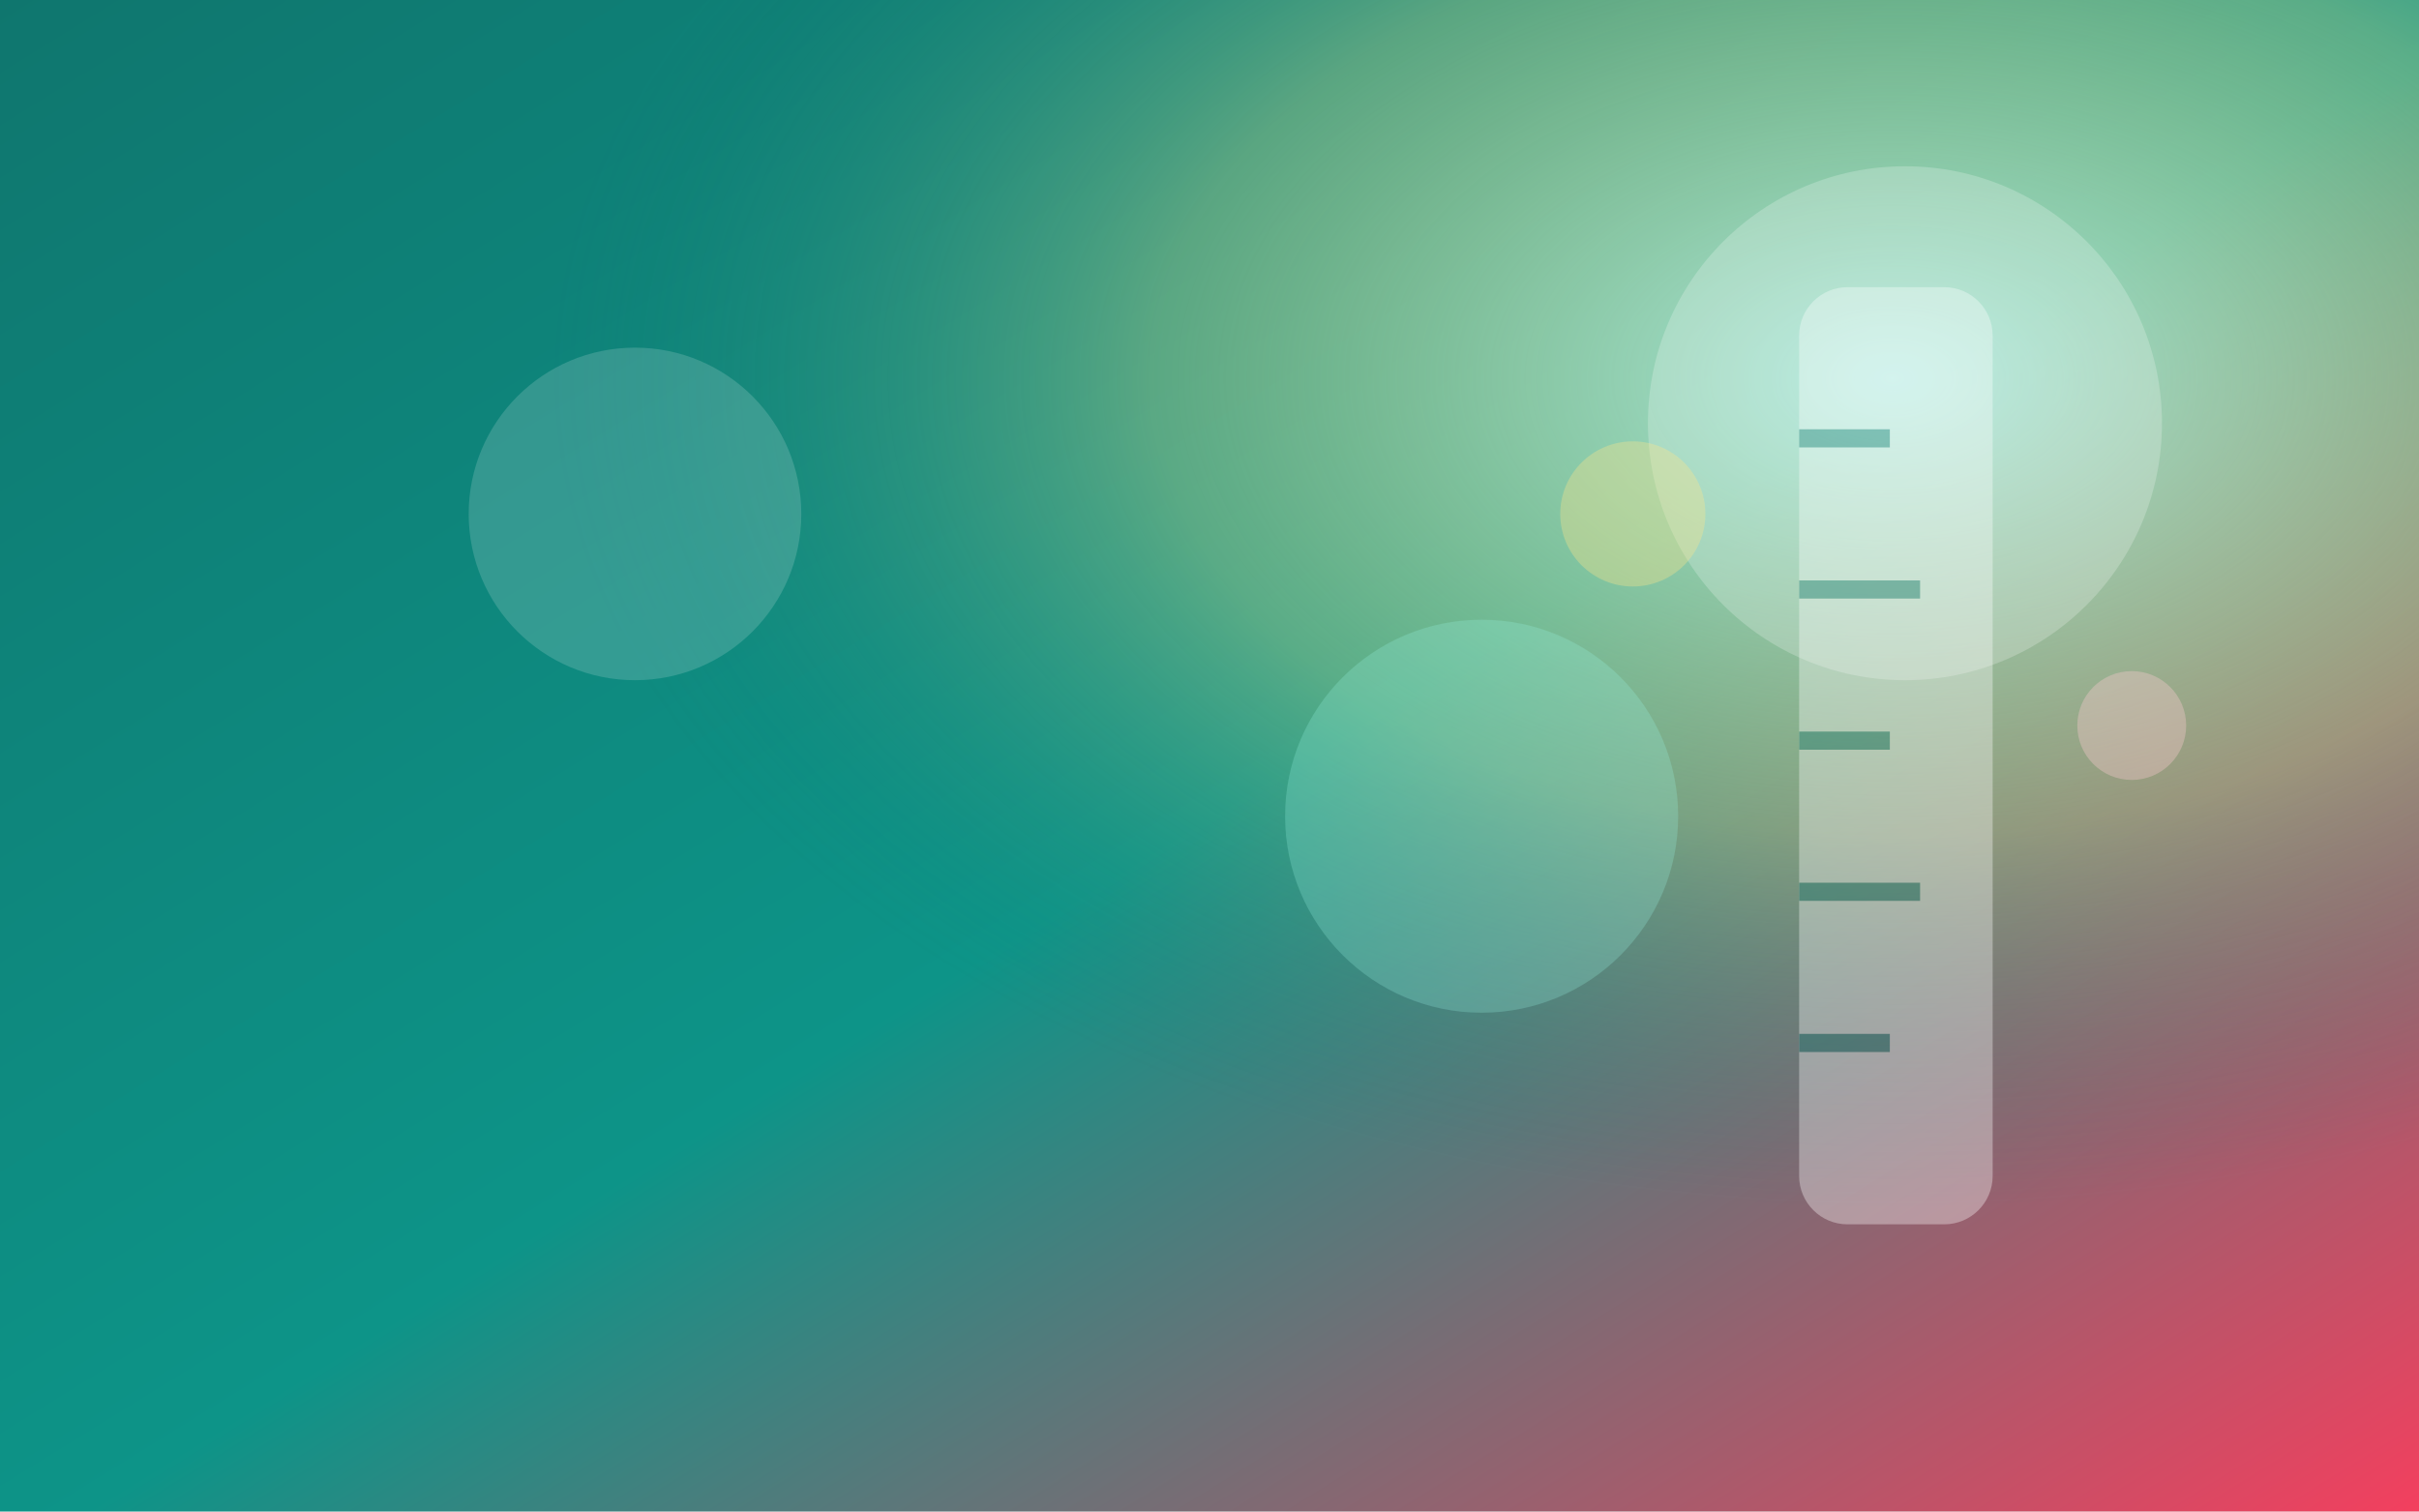
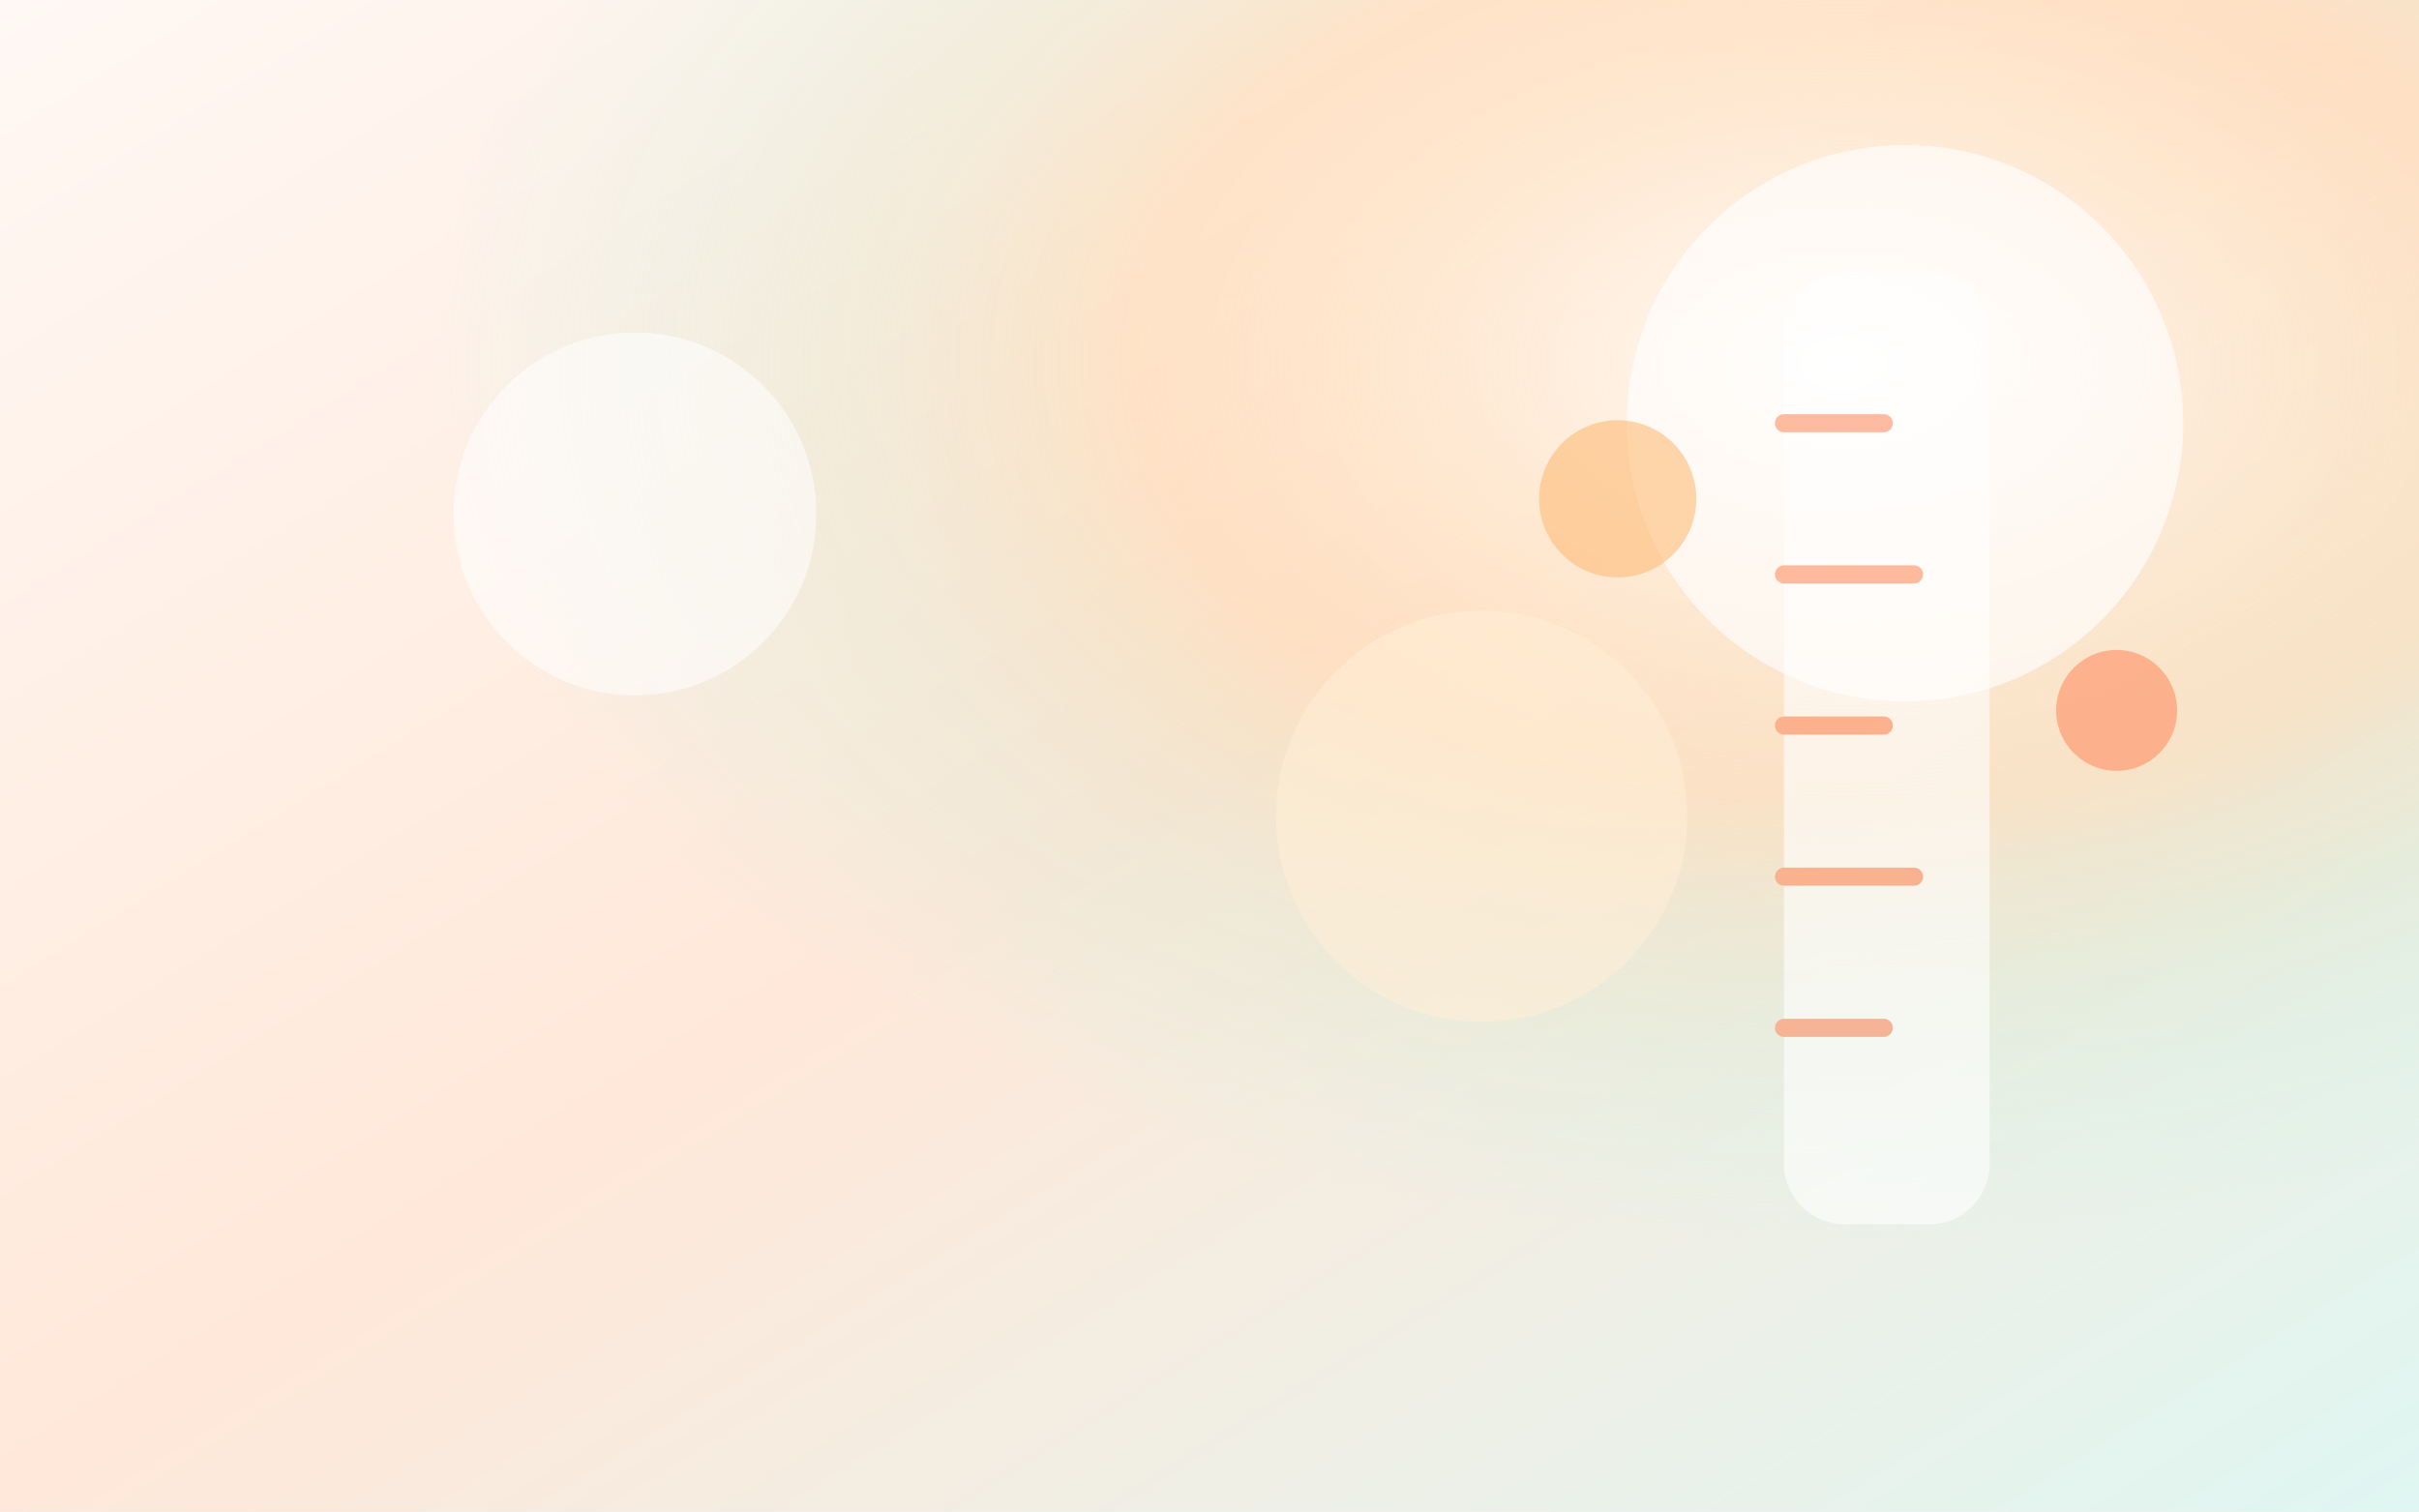
<svg xmlns="http://www.w3.org/2000/svg" viewBox="0 0 800 500" width="800" height="500">
  <defs>
-     <linearGradient id="kidsBg" x1="0%" y1="0%" x2="100%" y2="100%">
-       <stop offset="0%" stop-color="#0f766e" />
-       <stop offset="52%" stop-color="#0d9488" />
-       <stop offset="100%" stop-color="#f43f5e" />
+     <linearGradient id="famWarmBg" x1="0%" y1="0%" x2="100%" y2="100%">
+       <stop offset="0%" stop-color="#fff8f4" />
+       <stop offset="50%" stop-color="#ffe8d9" />
+       <stop offset="100%" stop-color="#dff6f2" />
    </linearGradient>
-     <radialGradient id="playGlow" cx="78%" cy="25%" r="55%">
-       <stop offset="0%" stop-color="#ccfbf1" stop-opacity="0.82" />
-       <stop offset="55%" stop-color="#fde68a" stop-opacity="0.32" />
-       <stop offset="100%" stop-color="#0f766e" stop-opacity="0" />
+     <radialGradient id="famGlow" cx="76%" cy="24%" r="58%">
+       <stop offset="0%" stop-color="#ffffff" stop-opacity="0.92" />
+       <stop offset="50%" stop-color="#fed7aa" stop-opacity="0.48" />
+       <stop offset="100%" stop-color="#99f6e4" stop-opacity="0" />
    </radialGradient>
  </defs>
-   <rect width="800" height="500" fill="url(#kidsBg)" />
-   <rect width="800" height="500" fill="url(#playGlow)" />
-   <circle cx="630" cy="140" r="85" fill="#ffffff" opacity="0.22" />
-   <circle cx="490" cy="270" r="65" fill="#99f6e4" opacity="0.24" />
-   <circle cx="210" cy="170" r="55" fill="#ffffff" opacity="0.16" />
-   <g opacity="0.34" transform="translate(510, 75)">
-     <rect x="85" y="20" width="64" height="310" rx="16" fill="#ffffff" />
-     <line x1="85" y1="70" x2="115" y2="70" stroke="#0f766e" stroke-width="6" />
-     <line x1="85" y1="120" x2="125" y2="120" stroke="#0f766e" stroke-width="6" />
-     <line x1="85" y1="170" x2="115" y2="170" stroke="#0f766e" stroke-width="6" />
-     <line x1="85" y1="220" x2="125" y2="220" stroke="#0f766e" stroke-width="6" />
-     <line x1="85" y1="270" x2="115" y2="270" stroke="#0f766e" stroke-width="6" />
-     <circle cx="30" cy="95" r="24" fill="#fde68a" />
-     <circle cx="195" cy="165" r="18" fill="#fecdd3" />
+   <rect width="800" height="500" fill="url(#famWarmBg)" />
+   <rect width="800" height="500" fill="url(#famGlow)" />
+   <circle cx="630" cy="140" r="92" fill="#ffffff" opacity="0.65" />
+   <circle cx="490" cy="270" r="68" fill="#ffedd5" opacity="0.58" />
+   <circle cx="210" cy="170" r="60" fill="#ffffff" opacity="0.55" />
+   <g opacity="0.58" transform="translate(505, 70)">
+     <rect x="85" y="20" width="68" height="315" rx="20" fill="#ffffff" />
+     <line x1="85" y1="70" x2="118" y2="70" stroke="#ff8c61" stroke-width="6" stroke-linecap="round" />
+     <line x1="85" y1="120" x2="128" y2="120" stroke="#ff8c61" stroke-width="6" stroke-linecap="round" />
+     <line x1="85" y1="170" x2="118" y2="170" stroke="#ff8c61" stroke-width="6" stroke-linecap="round" />
+     <line x1="85" y1="220" x2="128" y2="220" stroke="#ff8c61" stroke-width="6" stroke-linecap="round" />
+     <line x1="85" y1="270" x2="118" y2="270" stroke="#ff8c61" stroke-width="6" stroke-linecap="round" />
+     <circle cx="30" cy="95" r="26" fill="#fdba74" />
+     <circle cx="195" cy="165" r="20" fill="#ff8c61" />
  </g>
</svg>
